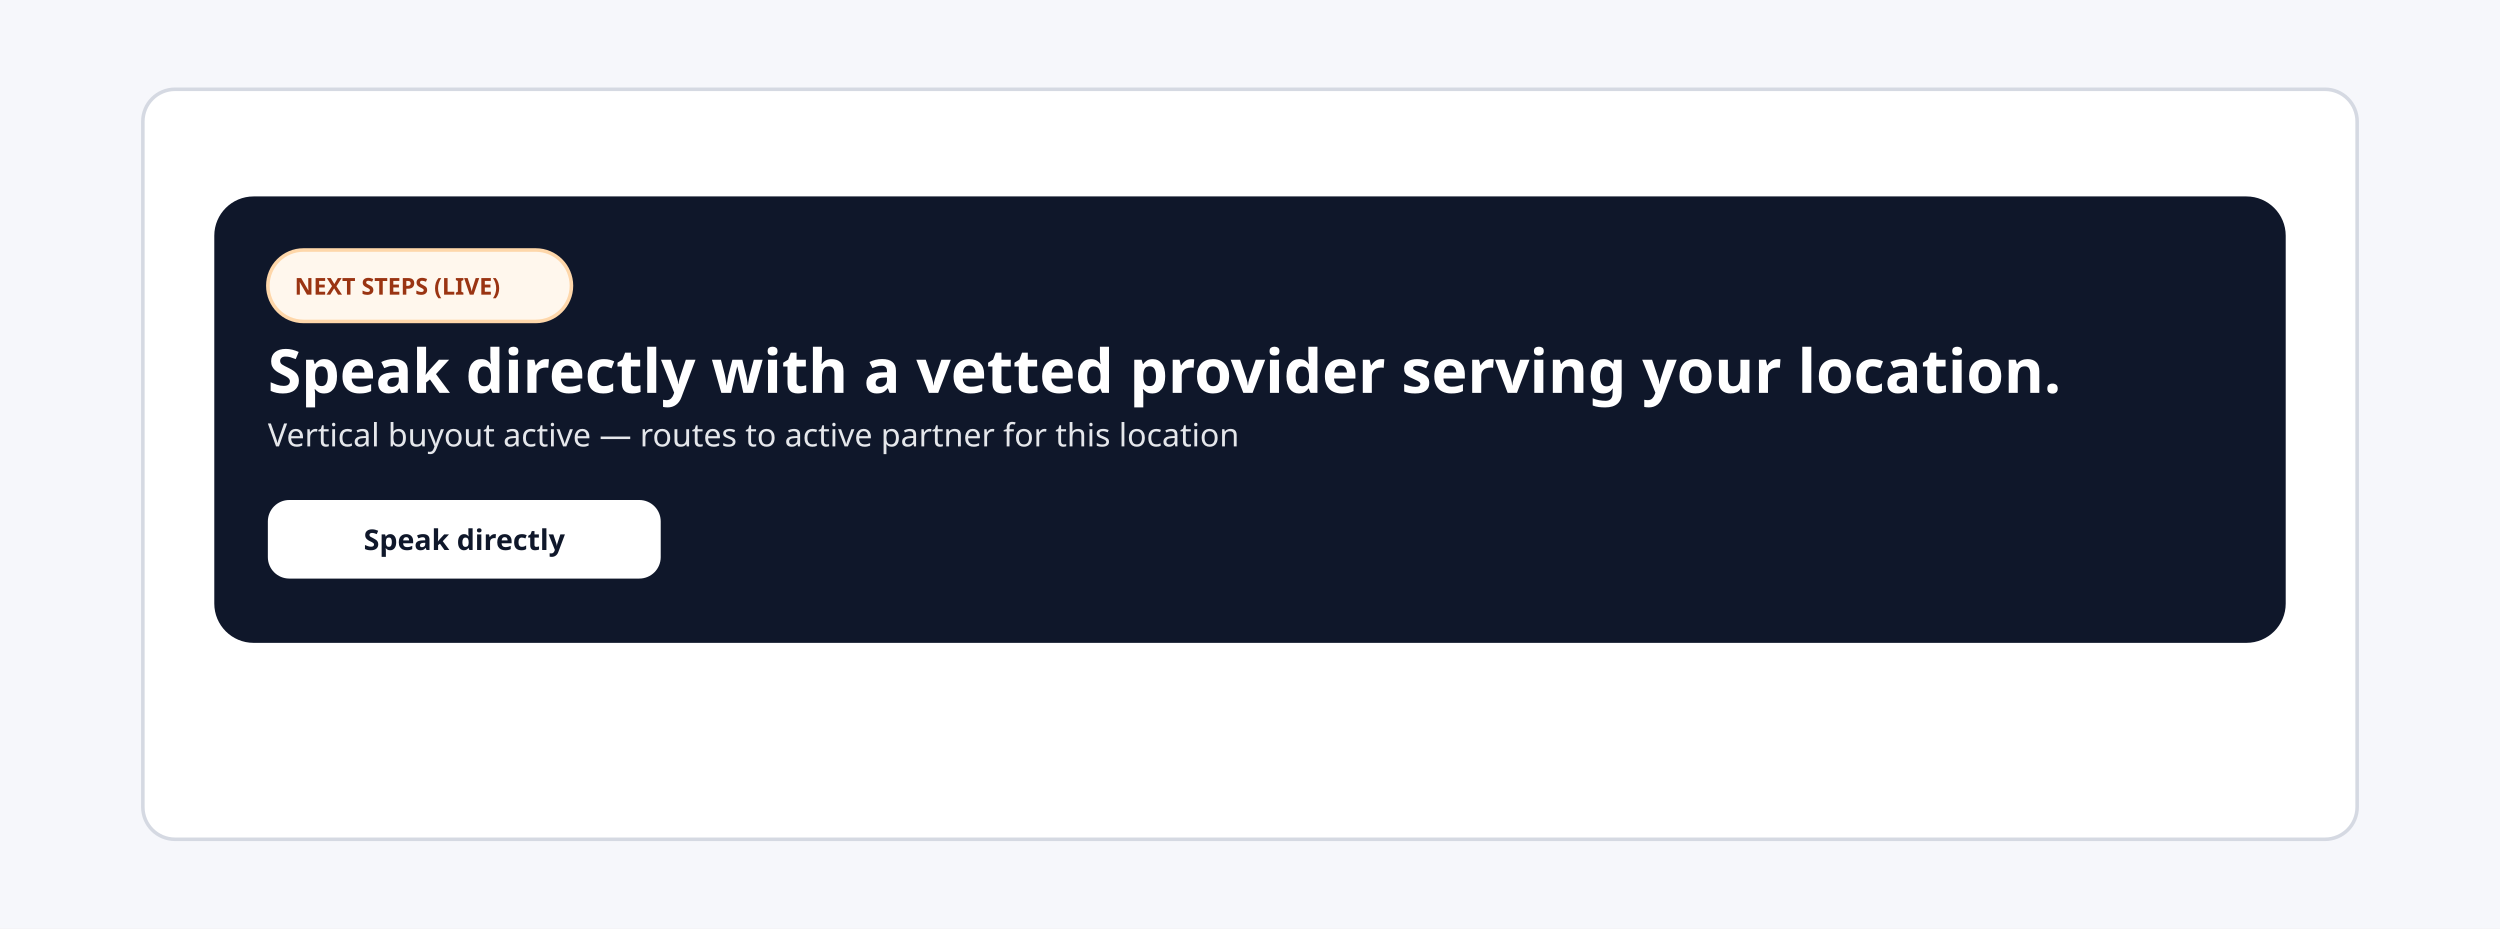
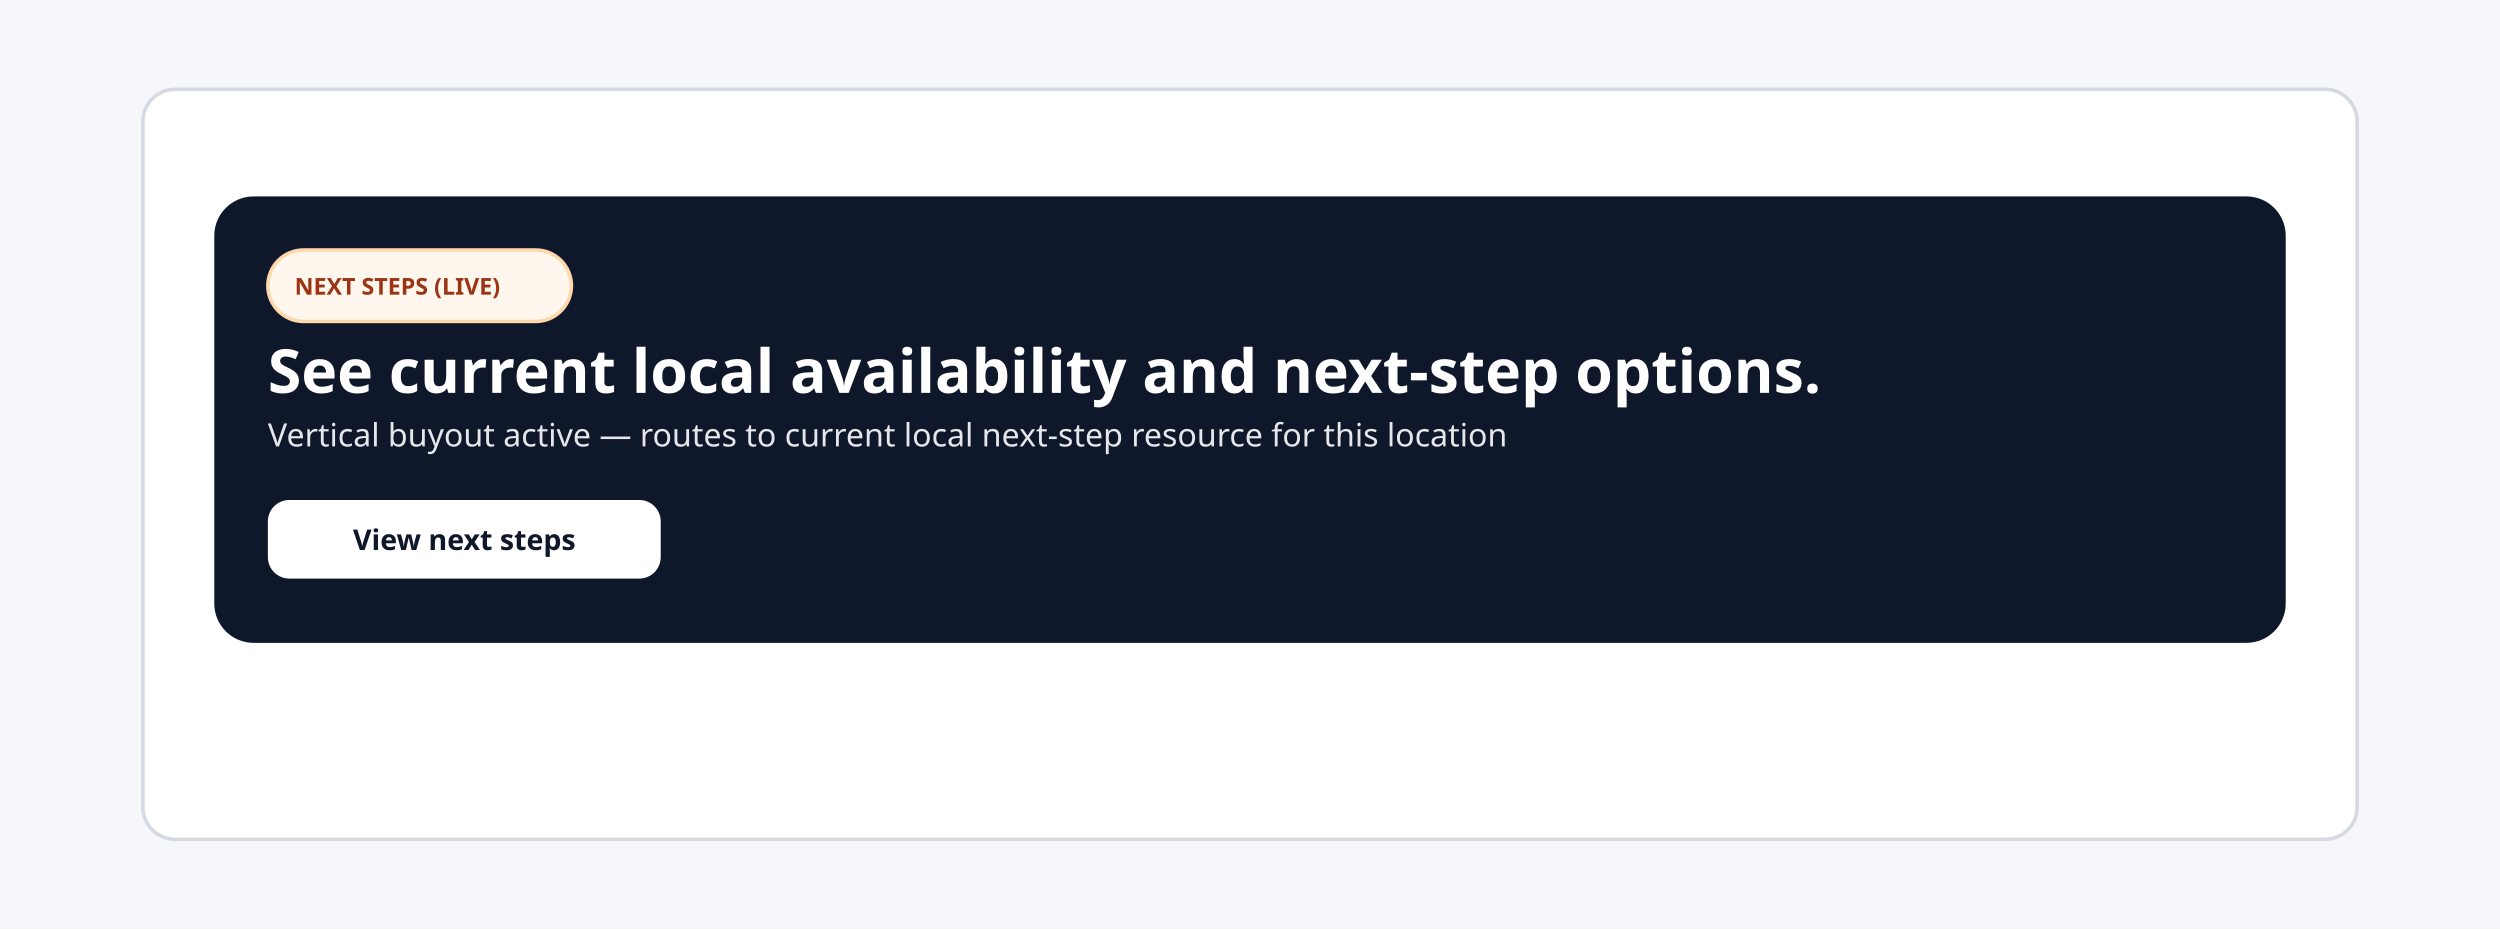
<svg xmlns="http://www.w3.org/2000/svg" viewBox="0 0 1400 520" role="img" aria-label="Vertical buyout runtime CTA on the vertical hub">
  <defs>
    <style>.bg{fill:#f6f7fb}.page{fill:#fff;stroke:#d5d9e2;stroke-width:2}.hero{fill:#0f172a}.heroTitle{fill:#fff;font:900 34px ui-sans-serif,system-ui}.heroSub{fill:#e5e7eb;font:400 18px ui-sans-serif,system-ui}.badge{fill:#fff7ed;stroke:#fed7aa;stroke-width:2}.badgeText{fill:#9a3412;font:900 13px ui-sans-serif,system-ui}.btn{fill:#fff}.btnText{fill:#0f172a;font:900 16px ui-sans-serif,system-ui}</style>
  </defs>
  <rect class="bg" width="1400" height="520" />
  <rect class="page" x="80" y="50" width="1240" height="420" rx="18" />
  <rect class="hero" x="120" y="110" width="1160" height="250" rx="22" />
  <rect class="badge" x="150" y="140" width="170" height="40" rx="20" />
  <text class="badgeText" x="165" y="165">NEXT STEPS (LIVE)</text>
-   <text class="heroTitle" x="150" y="220">Speak directly with a vetted provider serving your location.</text>
-   <text class="heroSub" x="150" y="250">Vertical buyout active — routes to active partner for this location</text>
+   <text class="heroTitle" x="150" y="220">See current local availability and next-step options.</text>
+   <text class="heroSub" x="150" y="250">Vertical buyout active — routes to current local next-step resource for this location</text>
  <rect class="btn" x="150" y="280" width="220" height="44" rx="12" />
-   <text class="btnText" x="260" y="308" text-anchor="middle">Speak directly</text>
+   <text class="btnText" x="260" y="308" text-anchor="middle">View next steps</text>
</svg>
